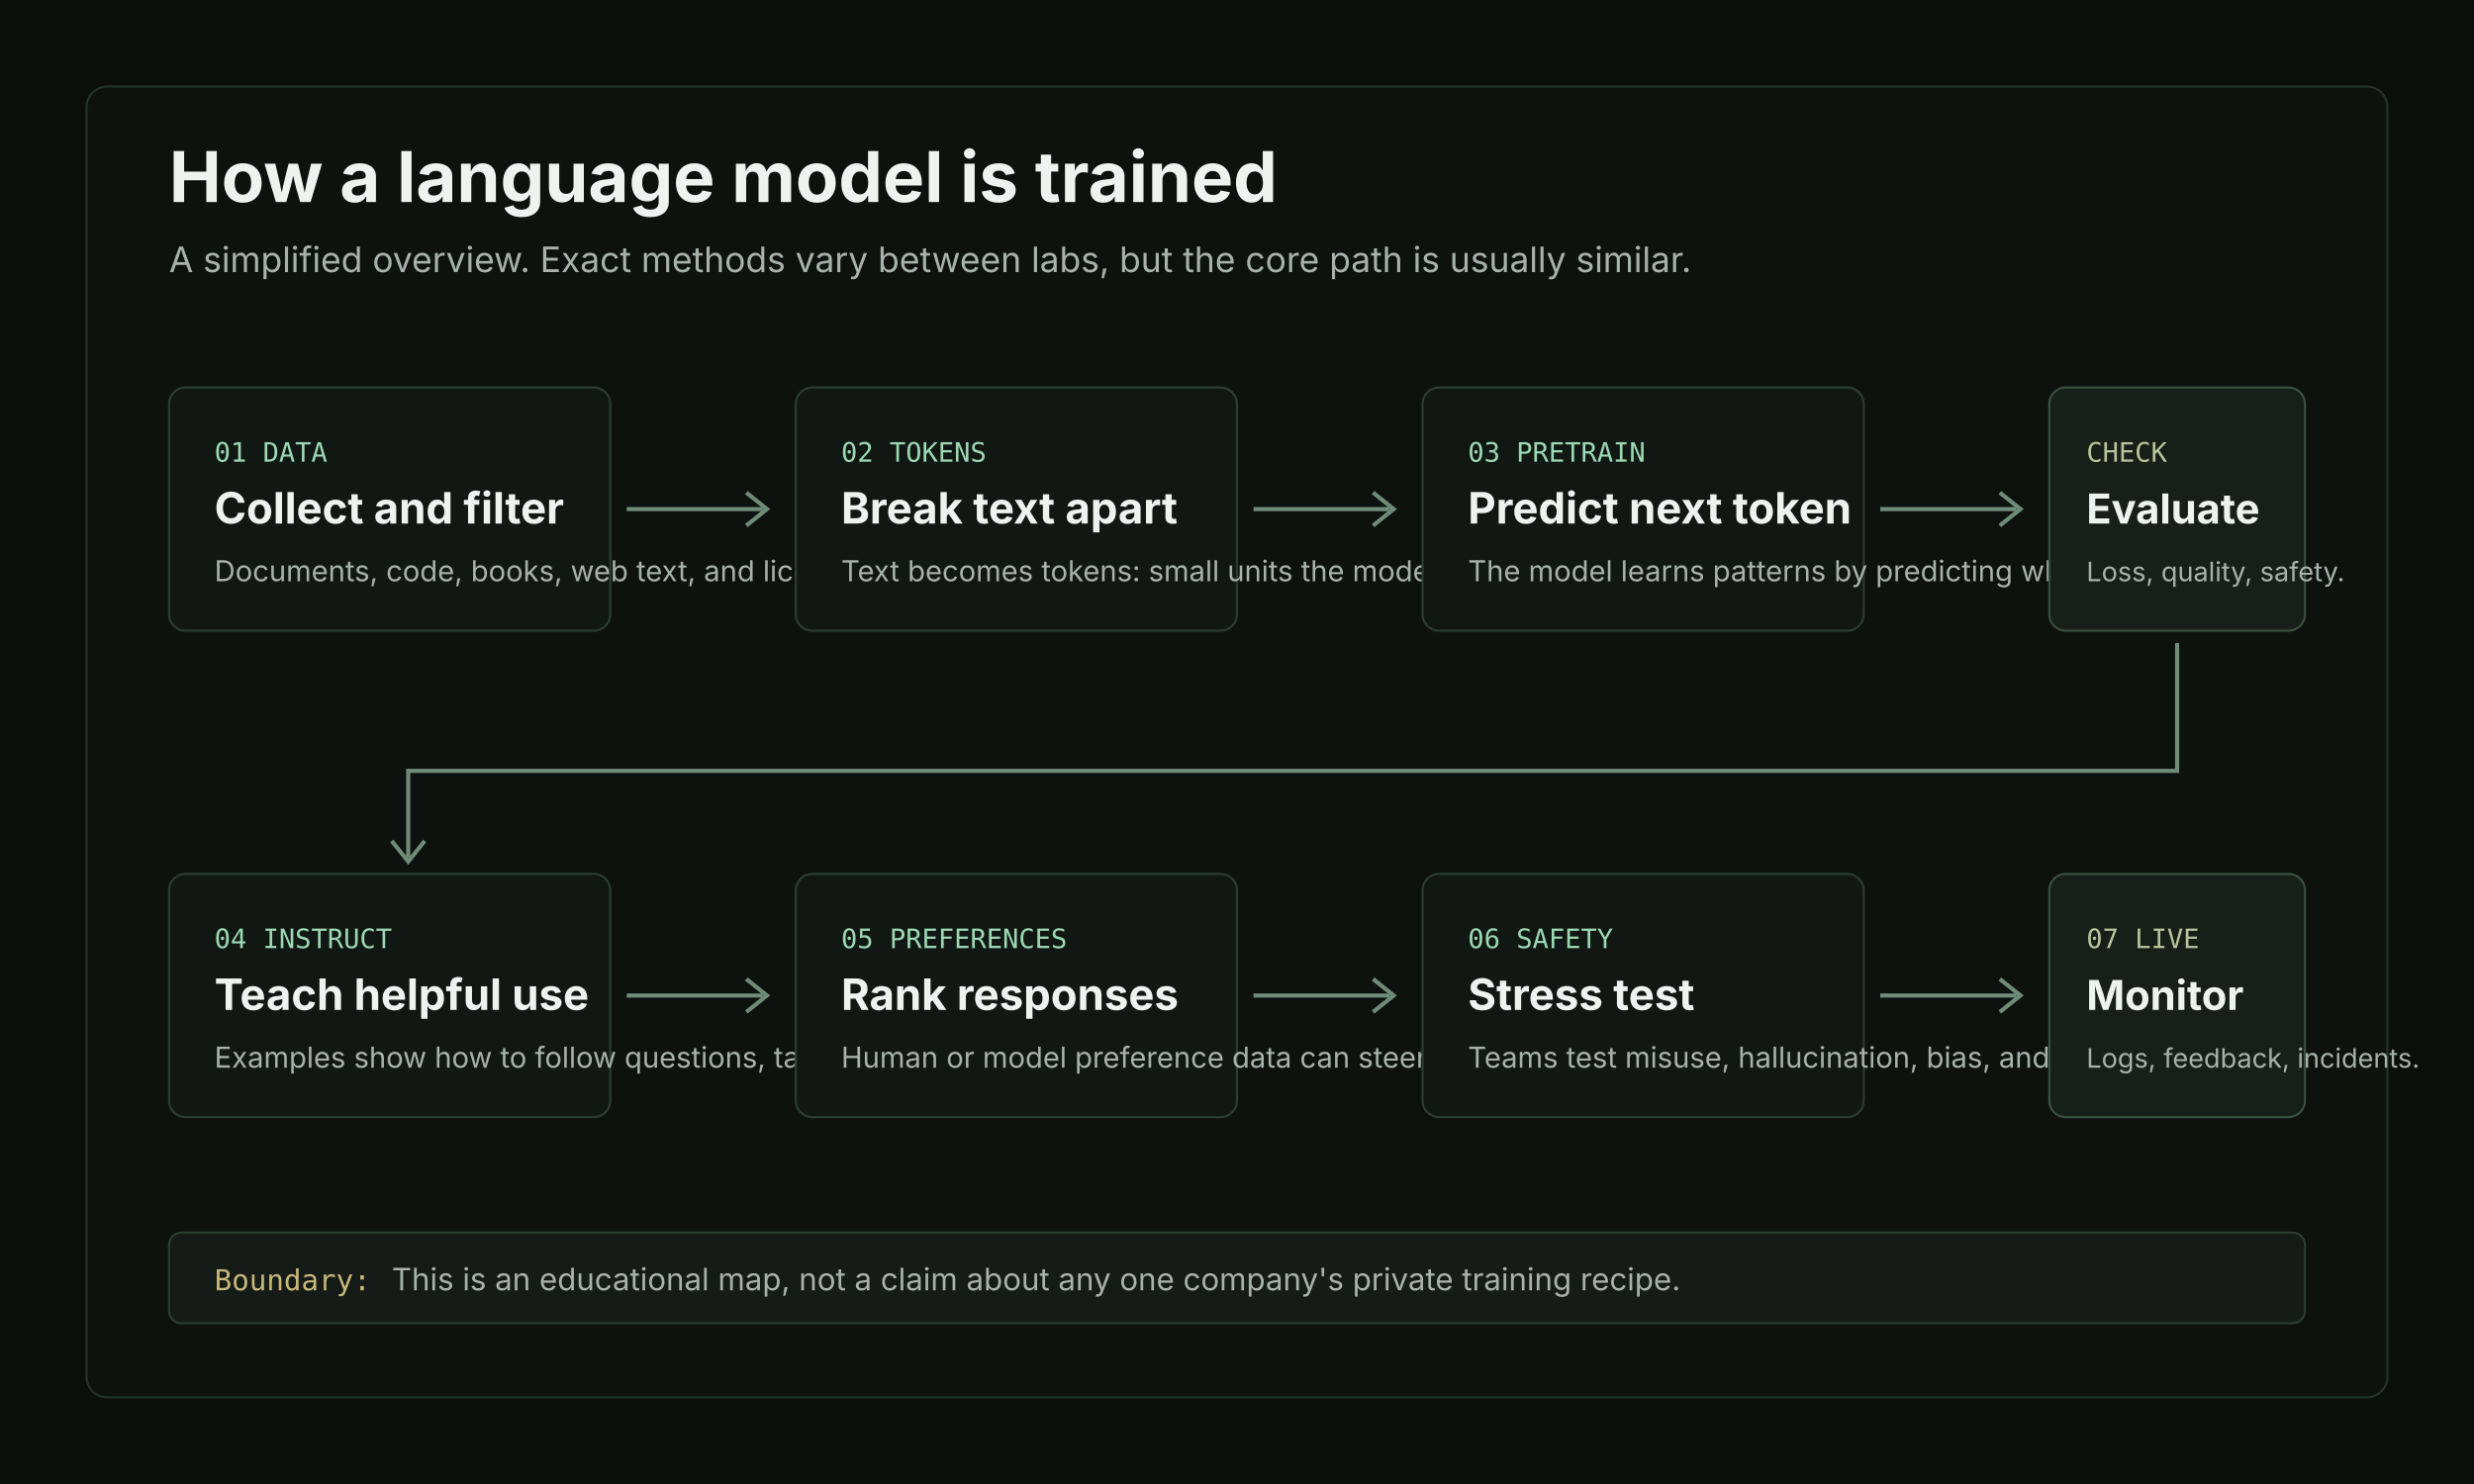
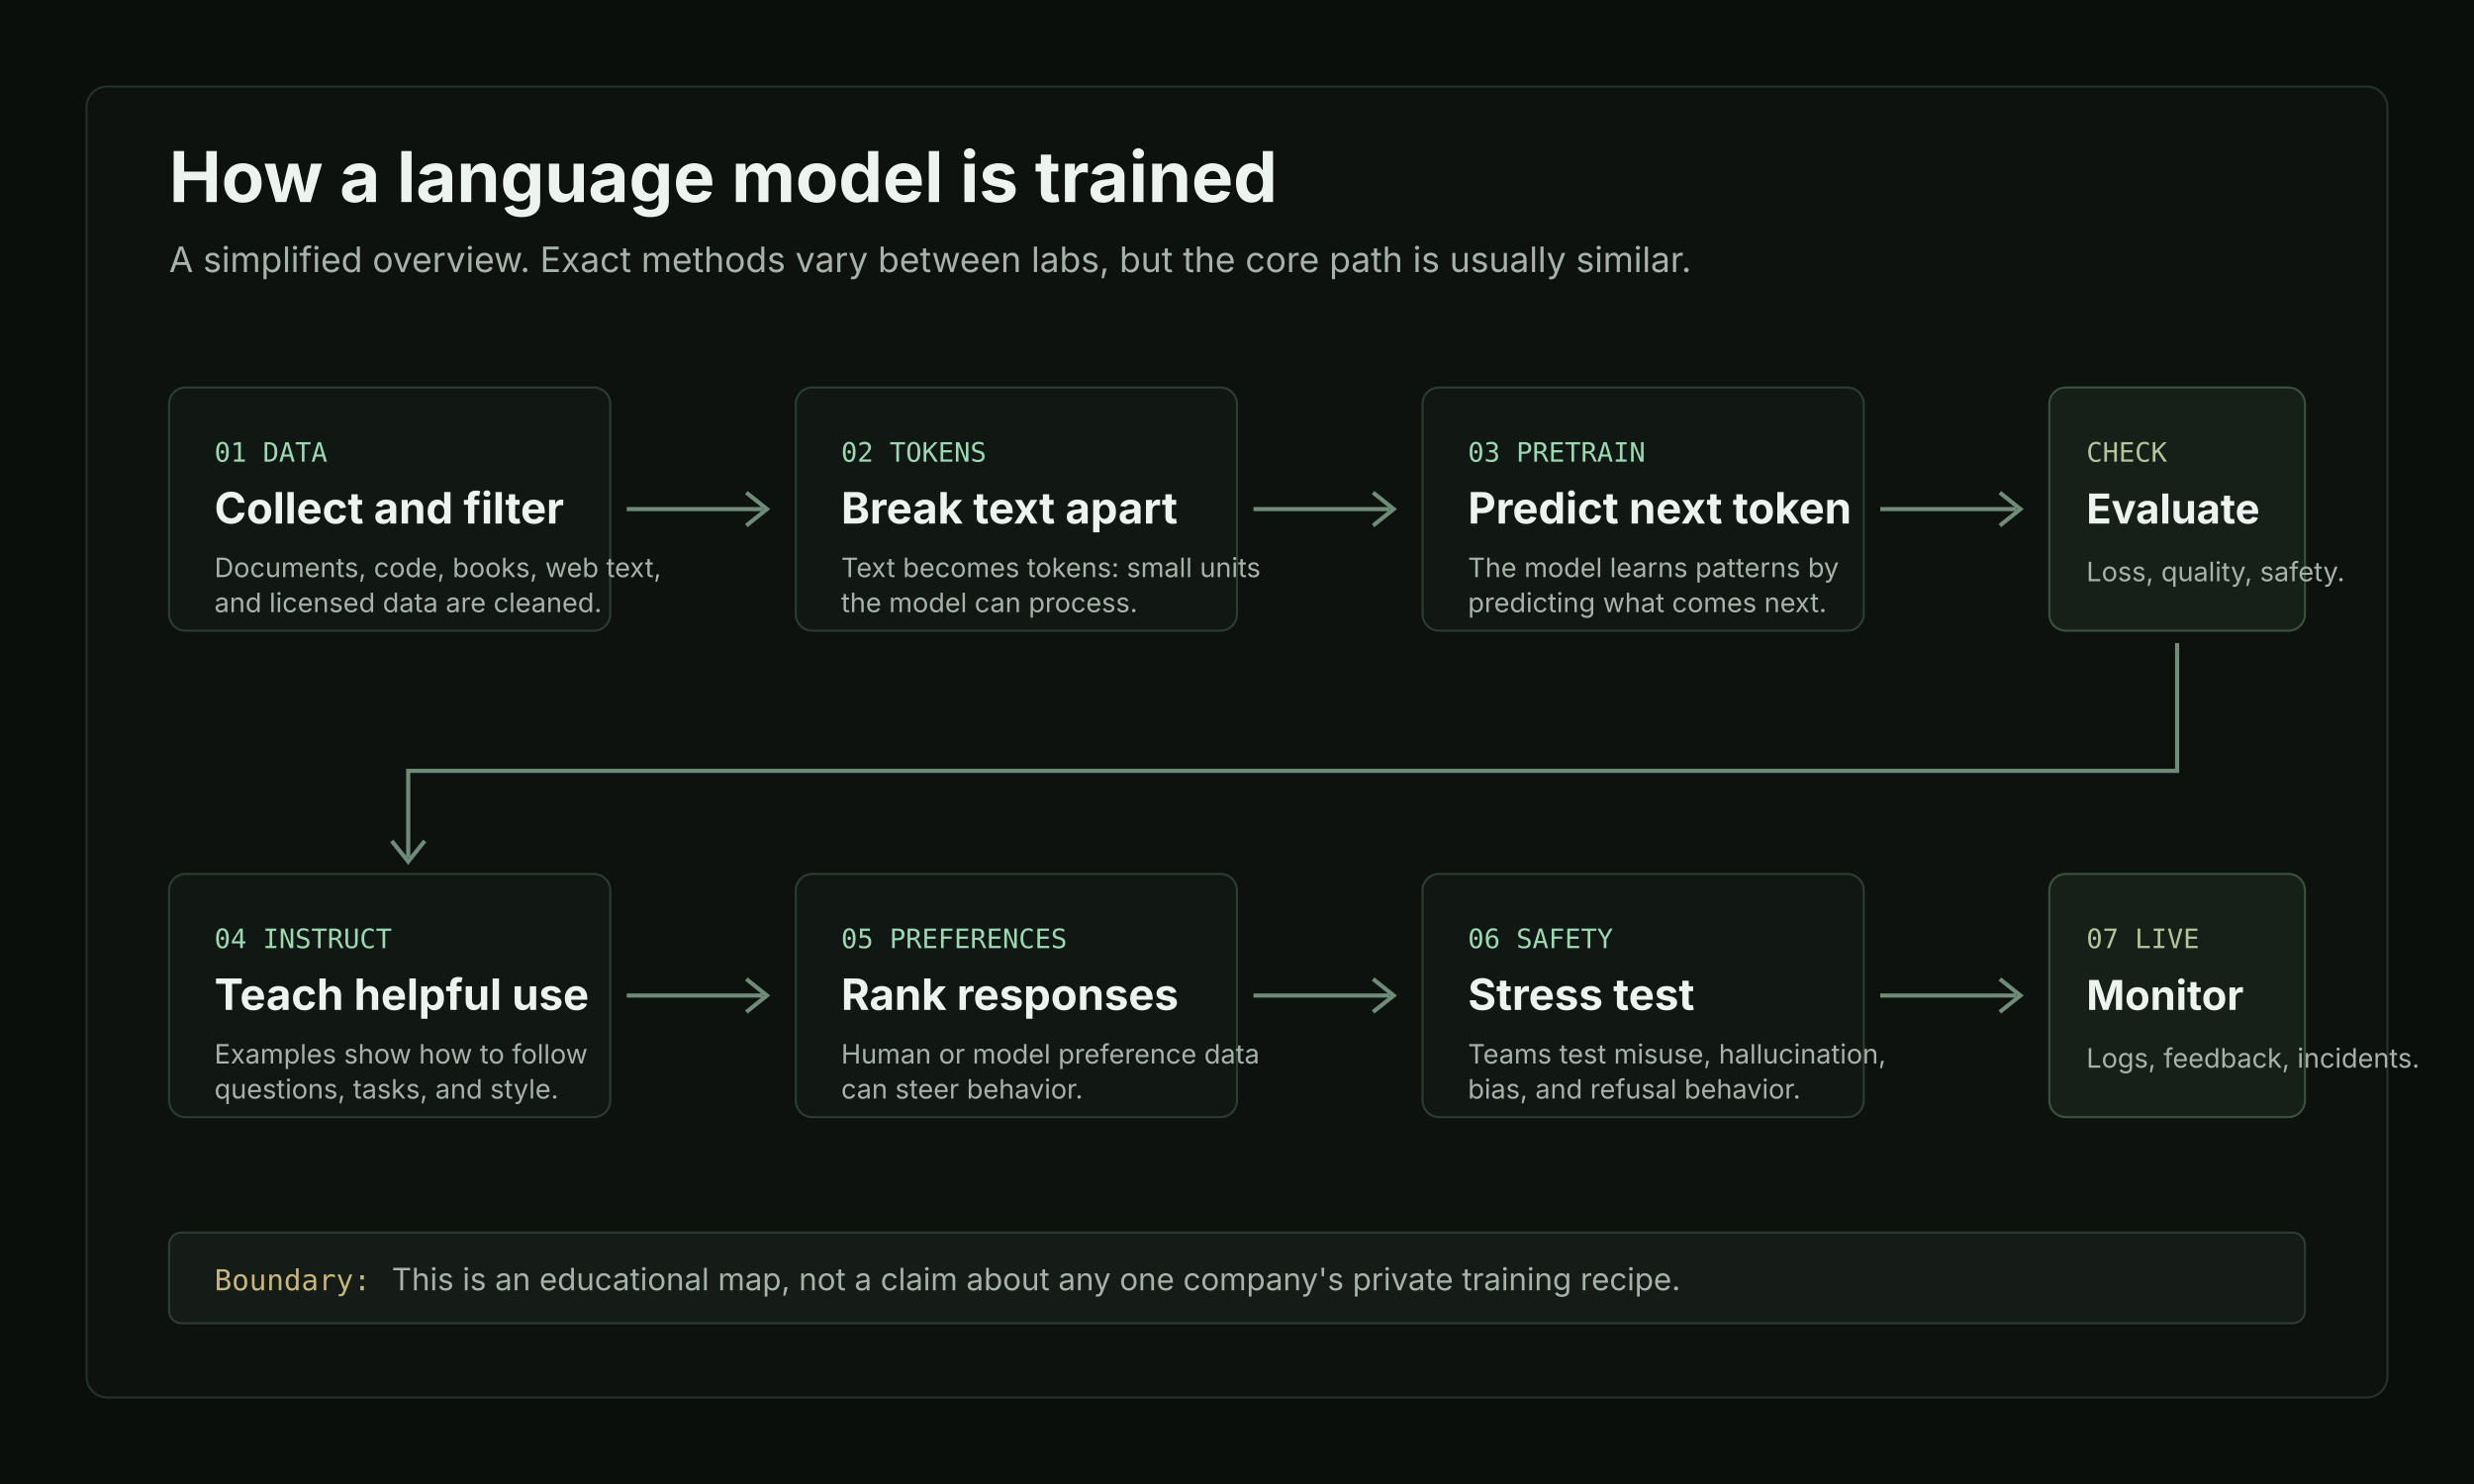
<svg xmlns="http://www.w3.org/2000/svg" width="1200" height="720" viewBox="0 0 1200 720" role="img" aria-labelledby="title desc">
  <rect width="1200" height="720" fill="#0b0f0c" />
  <rect x="42" y="42" width="1116" height="636" rx="10" fill="#0d120f" stroke="#243329" />
  <text x="82" y="98" fill="#edf3ee" font-family="Inter, Arial, sans-serif" font-size="34" font-weight="700">How a language model is trained</text>
  <text x="82" y="132" fill="#a7b2aa" font-family="Inter, Arial, sans-serif" font-size="17">A simplified overview. Exact methods vary between labs, but the core path is usually similar.</text>
  <g font-family="Inter, Arial, sans-serif">
    <g transform="translate(82 188)">
      <rect width="214" height="118" rx="8" fill="#111813" stroke="#2c3d32" />
      <text x="22" y="36" fill="#9bd8b3" font-size="13" font-family="Consolas, monospace">01 DATA</text>
      <text x="22" y="66" fill="#edf3ee" font-size="21" font-weight="700">Collect and filter</text>
-       <text x="22" y="94" fill="#a7b2aa" font-size="14">Documents, code, books, web text, and licensed data are cleaned.</text>
+       <text x="22" y="92" fill="#a7b2aa" font-size="13">
+         <tspan x="22" dy="0">Documents, code, books, web text,</tspan>
+         <tspan x="22" dy="17">and licensed data are cleaned.</tspan>
+       </text>
    </g>
    <path d="M304 247H370" stroke="#6f8c78" stroke-width="2" />
    <path d="M362 239l10 8-10 8" fill="none" stroke="#6f8c78" stroke-width="2" />
    <g transform="translate(386 188)">
      <rect width="214" height="118" rx="8" fill="#111813" stroke="#2c3d32" />
      <text x="22" y="36" fill="#9bd8b3" font-size="13" font-family="Consolas, monospace">02 TOKENS</text>
      <text x="22" y="66" fill="#edf3ee" font-size="21" font-weight="700">Break text apart</text>
-       <text x="22" y="94" fill="#a7b2aa" font-size="14">Text becomes tokens: small units the model can process.</text>
+       <text x="22" y="92" fill="#a7b2aa" font-size="13">
+         <tspan x="22" dy="0">Text becomes tokens: small units</tspan>
+         <tspan x="22" dy="17">the model can process.</tspan>
+       </text>
    </g>
    <path d="M608 247H674" stroke="#6f8c78" stroke-width="2" />
    <path d="M666 239l10 8-10 8" fill="none" stroke="#6f8c78" stroke-width="2" />
    <g transform="translate(690 188)">
      <rect width="214" height="118" rx="8" fill="#111813" stroke="#2c3d32" />
      <text x="22" y="36" fill="#9bd8b3" font-size="13" font-family="Consolas, monospace">03 PRETRAIN</text>
      <text x="22" y="66" fill="#edf3ee" font-size="21" font-weight="700">Predict next token</text>
-       <text x="22" y="94" fill="#a7b2aa" font-size="14">The model learns patterns by predicting what comes next.</text>
+       <text x="22" y="92" fill="#a7b2aa" font-size="13">
+         <tspan x="22" dy="0">The model learns patterns by</tspan>
+         <tspan x="22" dy="17">predicting what comes next.</tspan>
+       </text>
    </g>
    <path d="M912 247H978" stroke="#6f8c78" stroke-width="2" />
    <path d="M970 239l10 8-10 8" fill="none" stroke="#6f8c78" stroke-width="2" />
    <g transform="translate(994 188)">
      <rect width="124" height="118" rx="8" fill="#172018" stroke="#3b5140" />
      <text x="18" y="36" fill="#b7c49b" font-size="13" font-family="Consolas, monospace">CHECK</text>
      <text x="18" y="66" fill="#edf3ee" font-size="20" font-weight="700">Evaluate</text>
      <text x="18" y="94" fill="#a7b2aa" font-size="13">Loss, quality, safety.</text>
    </g>
    <path d="M1056 312V374H198V416" fill="none" stroke="#6f8c78" stroke-width="2" />
    <path d="M190 408l8 10 8-10" fill="none" stroke="#6f8c78" stroke-width="2" />
    <g transform="translate(82 424)">
      <rect width="214" height="118" rx="8" fill="#111813" stroke="#2c3d32" />
      <text x="22" y="36" fill="#9bd8b3" font-size="13" font-family="Consolas, monospace">04 INSTRUCT</text>
      <text x="22" y="66" fill="#edf3ee" font-size="21" font-weight="700">Teach helpful use</text>
-       <text x="22" y="94" fill="#a7b2aa" font-size="14">Examples show how to follow questions, tasks, and style.</text>
+       <text x="22" y="92" fill="#a7b2aa" font-size="13">
+         <tspan x="22" dy="0">Examples show how to follow</tspan>
+         <tspan x="22" dy="17">questions, tasks, and style.</tspan>
+       </text>
    </g>
    <path d="M304 483H370" stroke="#6f8c78" stroke-width="2" />
    <path d="M362 475l10 8-10 8" fill="none" stroke="#6f8c78" stroke-width="2" />
    <g transform="translate(386 424)">
      <rect width="214" height="118" rx="8" fill="#111813" stroke="#2c3d32" />
      <text x="22" y="36" fill="#9bd8b3" font-size="13" font-family="Consolas, monospace">05 PREFERENCES</text>
      <text x="22" y="66" fill="#edf3ee" font-size="21" font-weight="700">Rank responses</text>
-       <text x="22" y="94" fill="#a7b2aa" font-size="14">Human or model preference data can steer behavior.</text>
+       <text x="22" y="92" fill="#a7b2aa" font-size="13">
+         <tspan x="22" dy="0">Human or model preference data</tspan>
+         <tspan x="22" dy="17">can steer behavior.</tspan>
+       </text>
    </g>
    <path d="M608 483H674" stroke="#6f8c78" stroke-width="2" />
    <path d="M666 475l10 8-10 8" fill="none" stroke="#6f8c78" stroke-width="2" />
    <g transform="translate(690 424)">
      <rect width="214" height="118" rx="8" fill="#111813" stroke="#2c3d32" />
      <text x="22" y="36" fill="#9bd8b3" font-size="13" font-family="Consolas, monospace">06 SAFETY</text>
      <text x="22" y="66" fill="#edf3ee" font-size="21" font-weight="700">Stress test</text>
-       <text x="22" y="94" fill="#a7b2aa" font-size="14">Teams test misuse, hallucination, bias, and refusal behavior.</text>
+       <text x="22" y="92" fill="#a7b2aa" font-size="13">
+         <tspan x="22" dy="0">Teams test misuse, hallucination,</tspan>
+         <tspan x="22" dy="17">bias, and refusal behavior.</tspan>
+       </text>
    </g>
    <path d="M912 483H978" stroke="#6f8c78" stroke-width="2" />
    <path d="M970 475l10 8-10 8" fill="none" stroke="#6f8c78" stroke-width="2" />
    <g transform="translate(994 424)">
      <rect width="124" height="118" rx="8" fill="#172018" stroke="#3b5140" />
      <text x="18" y="36" fill="#b7c49b" font-size="13" font-family="Consolas, monospace">07 LIVE</text>
      <text x="18" y="66" fill="#edf3ee" font-size="20" font-weight="700">Monitor</text>
      <text x="18" y="94" fill="#a7b2aa" font-size="13">Logs, feedback, incidents.</text>
    </g>
  </g>
  <rect x="82" y="598" width="1036" height="44" rx="6" fill="#151b16" stroke="#2c3d32" />
  <text x="104" y="626" fill="#c8b77b" font-family="Consolas, monospace" font-size="14">Boundary:</text>
  <text x="190" y="626" fill="#a7b2aa" font-family="Inter, Arial, sans-serif" font-size="15">This is an educational map, not a claim about any one company's private training recipe.</text>
</svg>
